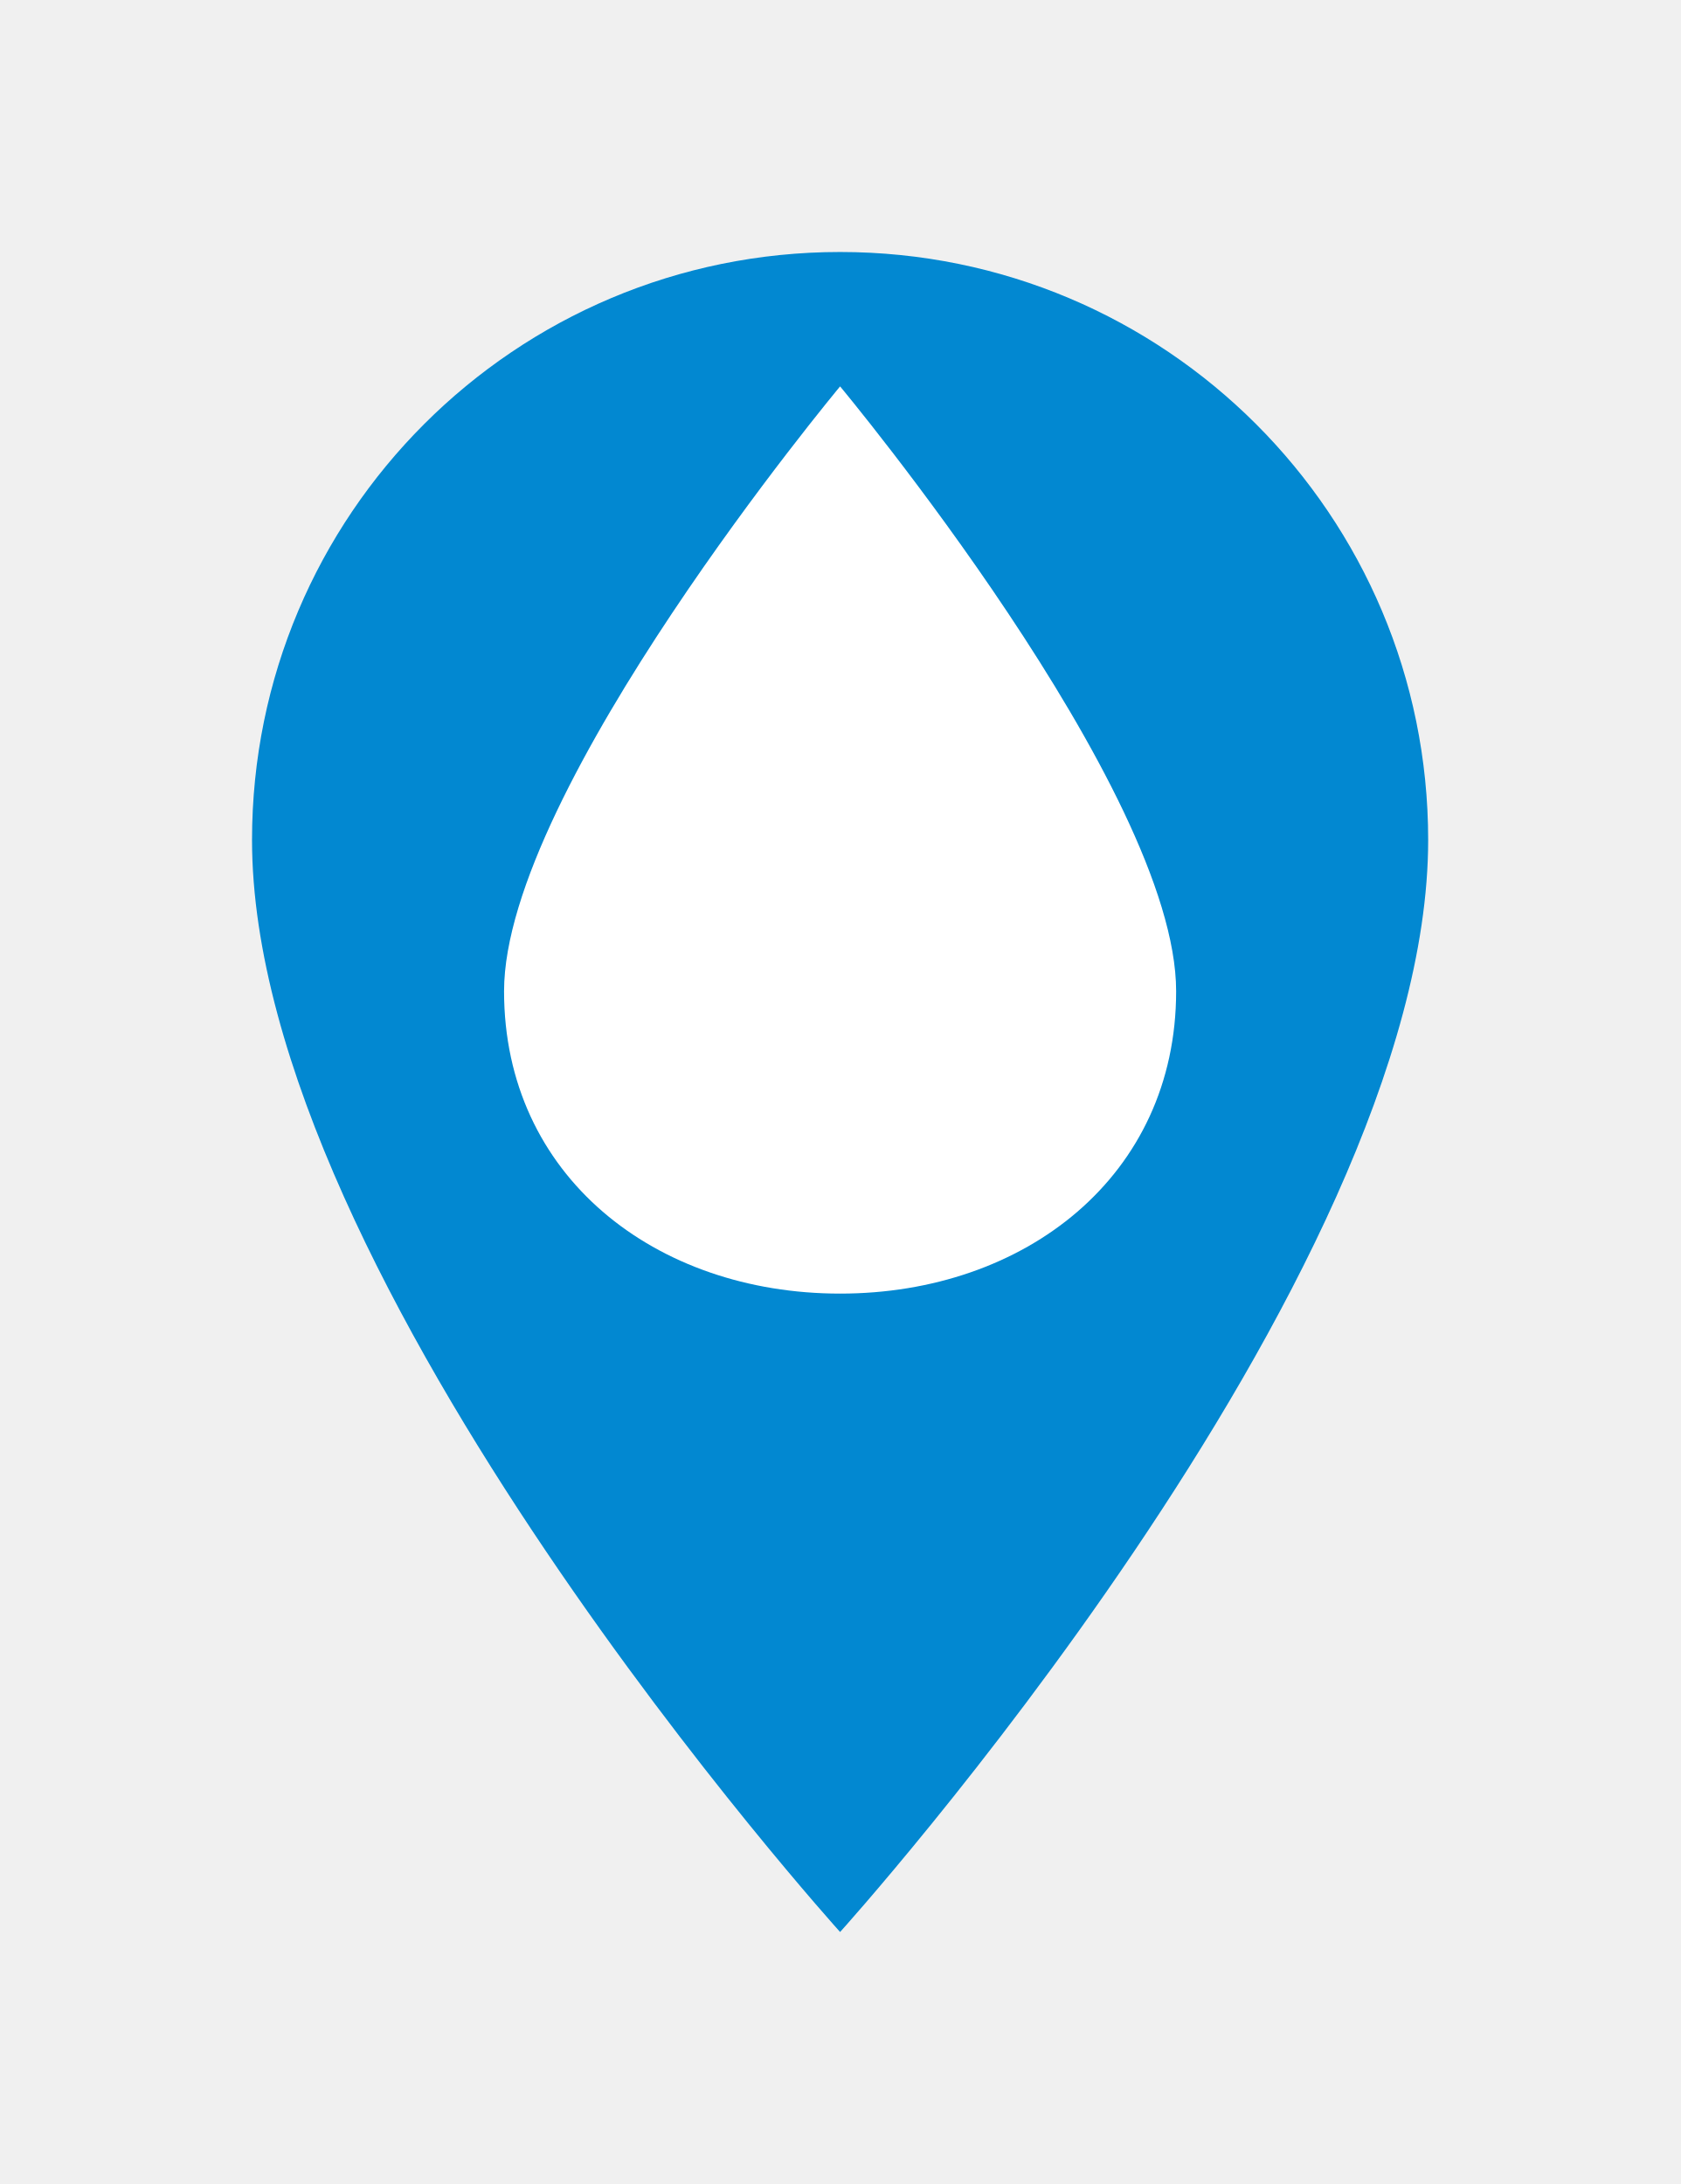
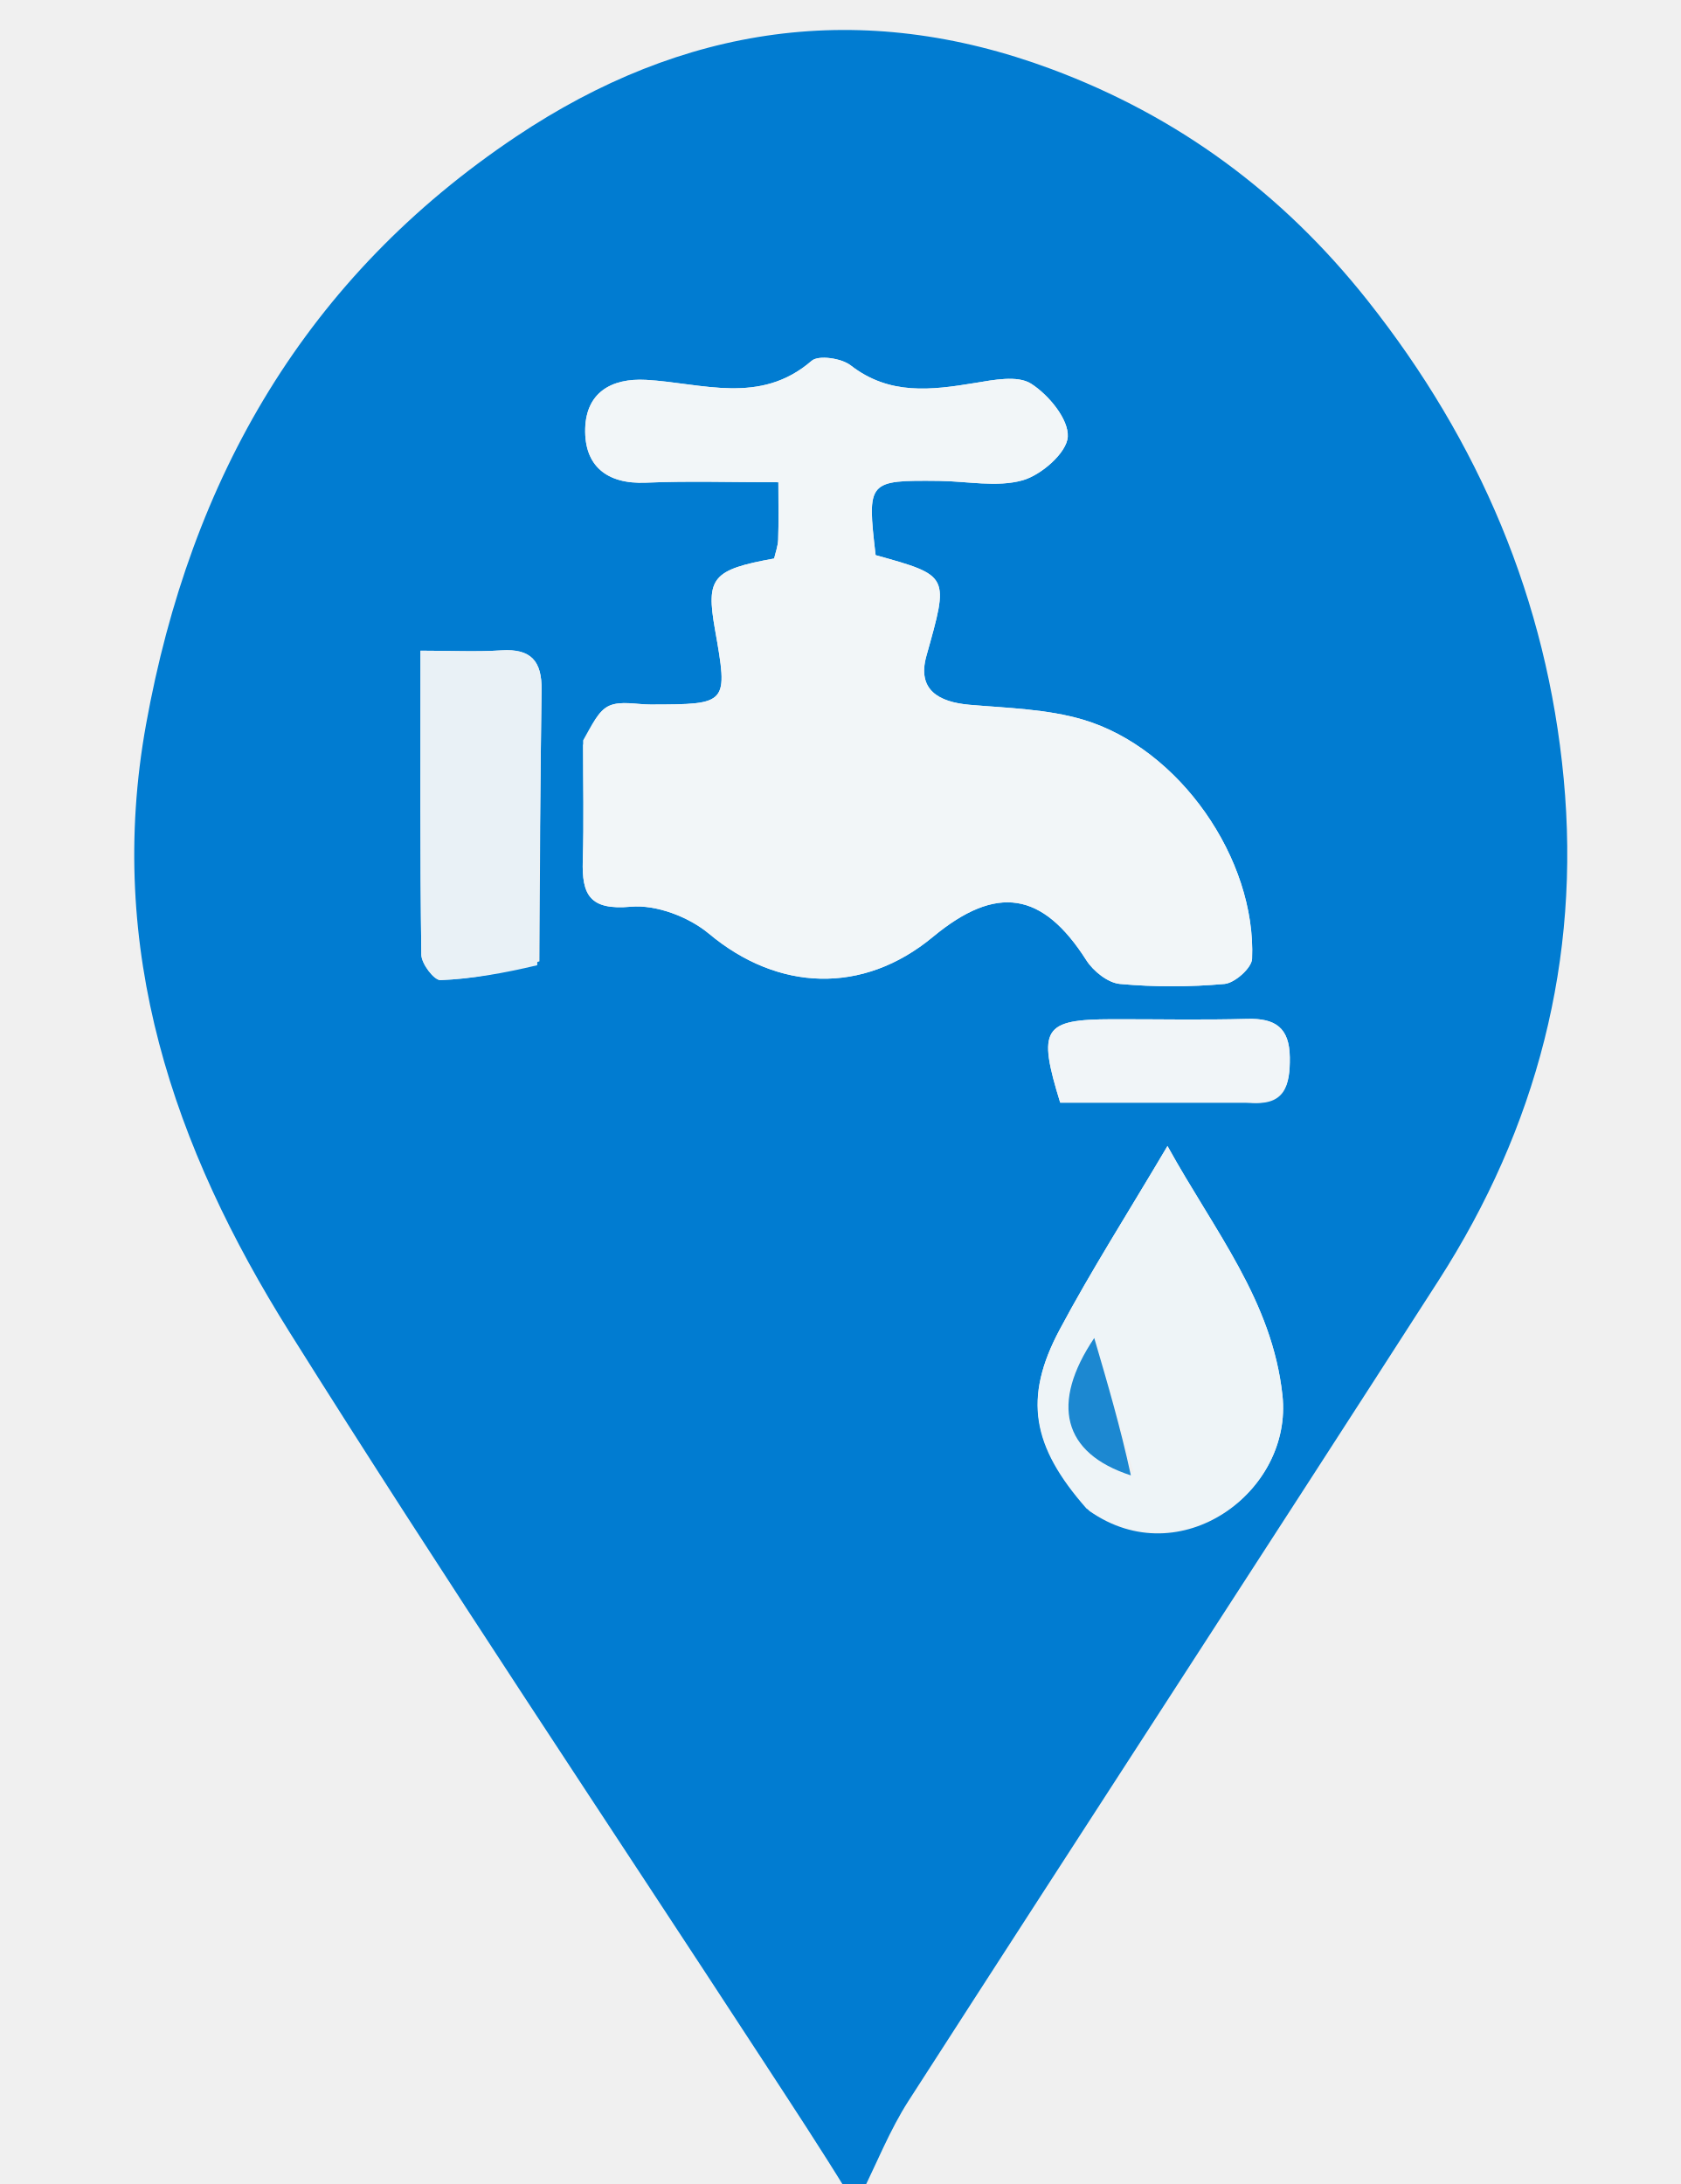
- <svg xmlns="http://www.w3.org/2000/svg" viewBox="290 25 100 130">
-   <g transform="translate(280,30) scale(5)">
-     <path d="M12 2C8.13 2 5 5.13 5 9c0 5.25 7 13 7 13s7-7.75 7-13c0-3.87-3.13-7-7-7z" fill="#0288D1" />
-   </g>
-   <path d="M340,48 C340,48 320,72 320,84 C320,95 329,102 340,102 C351,102 360,95 360,84 C360,72 340,48 340,48 Z" fill="#ffffff" />
+ <svg xmlns="http://www.w3.org/2000/svg" version="1.1" id="Layer_1" x="0px" y="0px" width="160" viewBox="0 0 160 208" enable-background="new 0 0 160 208" height="208">
+   <path fill="#017CD1" opacity="1" stroke="none" d=" M82,209 C81.556,209 81.111,209 80.689,208.766 C78.117,204.577 75.514,200.628 72.93,196.665 C57.773,173.423 42.313,150.37 27.569,126.868 C16.537,109.285 10.04,90.406 13.907,68.996 C18.155,45.477 29.138,26.4 49.152,13.005 C64.986,2.407 82.015,-0.157 100.091,6.568 C112.188,11.068 122.139,18.413 130.218,28.603 C140.881,42.053 147.308,57.19 148.906,74.162 C150.527,91.364 146.34,107.406 136.989,121.952 C120.225,148.03 103.296,174.002 86.52,200.074 C84.725,202.864 83.493,206.016 82,209 M55.521,70.965 C55.522,74.627 55.61,78.293 55.497,81.952 C55.396,85.223 56.159,86.706 60.067,86.355 C62.487,86.137 65.594,87.321 67.514,88.926 C74.083,94.416 82.172,94.753 88.841,89.226 C94.909,84.198 99.291,84.926 103.451,91.456 C104.114,92.495 105.501,93.603 106.642,93.708 C109.944,94.011 113.309,94.006 116.611,93.708 C117.587,93.62 119.194,92.189 119.231,91.32 C119.636,81.798 112.291,71.255 103.141,68.541 C99.704,67.522 95.967,67.437 92.35,67.125 C89.365,66.867 87.318,65.689 88.217,62.475 C90.363,54.808 90.484,54.842 83.382,52.87 C82.564,45.789 82.611,45.729 89.437,45.8 C92.1,45.827 94.916,46.432 97.375,45.745 C99.157,45.246 101.589,43.121 101.681,41.598 C101.781,39.931 99.855,37.603 98.188,36.541 C96.901,35.721 94.615,36.181 92.839,36.474 C88.691,37.158 84.711,37.673 81.008,34.798 C80.13,34.117 77.951,33.791 77.289,34.364 C72.377,38.616 66.863,36.478 61.539,36.178 C58.125,35.986 55.817,37.469 55.727,40.814 C55.632,44.332 57.746,46.128 61.5,45.969 C65.599,45.795 69.711,45.93 74.122,45.93 C74.122,48.101 74.16,49.747 74.103,51.39 C74.081,52.019 73.842,52.641 73.719,53.191 C67.828,54.256 67.216,55.012 68.084,59.935 C69.345,67.083 69.345,67.083 61.957,67.097 C60.625,67.099 59.122,66.721 58.011,67.218 C56.97,67.684 56.344,69.077 55.521,70.965 M103.746,143.905 C112.38,149.972 123.127,142.081 122.123,132.878 C121.137,123.843 115.688,117.314 111.176,109.144 C107.368,115.588 103.911,120.994 100.904,126.64 C97.443,133.139 98.233,137.724 103.746,143.905 M51.369,91.557 C51.428,82.942 51.443,74.327 51.572,65.713 C51.613,62.977 50.575,61.757 47.756,61.939 C45.352,62.095 42.929,61.971 40.041,61.971 C40.041,72.111 39.992,81.524 40.124,90.934 C40.136,91.787 41.34,93.366 41.942,93.343 C44.953,93.227 47.948,92.689 51.369,91.557 M119.072,105.013 C122.367,105.339 122.857,103.367 122.824,100.689 C122.789,97.876 121.44,96.964 118.787,97.037 C114.495,97.155 110.198,97.061 105.902,97.07 C99.339,97.083 98.775,97.94 100.96,105.015 C106.618,105.015 112.382,105.015 119.072,105.013 z" />
+   <path fill="#F2F6F8" opacity="1" stroke="none" d=" M55.528,70.513 C56.344,69.077 56.97,67.684 58.011,67.218 C59.122,66.721 60.625,67.099 61.957,67.097 C69.345,67.083 69.345,67.083 68.084,59.935 C67.216,55.012 67.828,54.256 73.719,53.191 C73.842,52.641 74.081,52.019 74.103,51.39 C74.16,49.747 74.122,48.101 74.122,45.93 C69.711,45.93 65.599,45.795 61.5,45.969 C57.746,46.128 55.632,44.332 55.727,40.814 C55.817,37.469 58.125,35.986 61.539,36.178 C66.863,36.478 72.377,38.616 77.289,34.364 C77.951,33.791 80.13,34.117 81.008,34.798 C84.711,37.673 88.691,37.158 92.839,36.474 C94.615,36.181 96.901,35.721 98.188,36.541 C99.855,37.603 101.781,39.931 101.681,41.598 C101.589,43.121 99.157,45.246 97.375,45.745 C94.916,46.432 92.1,45.827 89.437,45.8 C82.611,45.729 82.564,45.789 83.382,52.87 C90.484,54.842 90.363,54.808 88.217,62.475 C87.318,65.689 89.365,66.867 92.35,67.125 C95.967,67.437 99.704,67.522 103.141,68.541 C112.291,71.255 119.636,81.798 119.231,91.32 C119.194,92.189 117.587,93.62 116.611,93.708 C113.309,94.006 109.944,94.011 106.642,93.708 C105.501,93.603 104.114,92.495 103.451,91.456 C99.291,84.926 94.909,84.198 88.841,89.226 C82.172,94.753 74.083,94.416 67.514,88.926 C65.594,87.321 62.487,86.137 60.067,86.355 C56.159,86.706 55.396,85.223 55.497,81.952 C55.61,78.293 55.522,74.627 55.528,70.513 z" />
+   <path fill="#EEF4F7" opacity="1" stroke="none" d=" M103.454,143.659 C98.233,137.724 97.443,133.139 100.904,126.64 C103.911,120.994 107.368,115.588 111.176,109.144 C115.688,117.314 121.137,123.843 122.123,132.878 C123.127,142.081 112.38,149.972 103.454,143.659 M107.963,140.253 C106.71,135.983 105.458,131.712 104.202,127.43 C100.022,133.646 101.174,138.405 107.963,140.253 z" />
+   <path fill="#E9F1F6" opacity="1" stroke="none" d=" M51.159,91.928 C47.948,92.689 44.953,93.227 41.942,93.343 C41.34,93.366 40.136,91.787 40.124,90.934 C39.992,81.524 40.041,72.111 40.041,61.971 C42.929,61.971 45.352,62.095 47.756,61.939 C50.575,61.757 51.613,62.977 51.572,65.713 C51.443,74.327 51.428,82.942 51.159,91.928 z" />
+   <path fill="#F1F5F8" opacity="1" stroke="none" d=" M118.61,105.014 C112.382,105.015 106.618,105.015 100.96,105.015 C98.775,97.94 99.339,97.083 105.902,97.07 C110.198,97.061 114.495,97.155 118.787,97.037 C121.44,96.964 122.789,97.876 122.824,100.689 C122.857,103.367 122.367,105.339 118.61,105.014 z" />
+   <path fill="#1C88D1" opacity="1" stroke="none" d=" M107.689,140.512 C101.174,138.405 100.022,133.646 104.202,127.43 C105.458,131.712 106.71,135.983 107.689,140.512 z" />
</svg>
